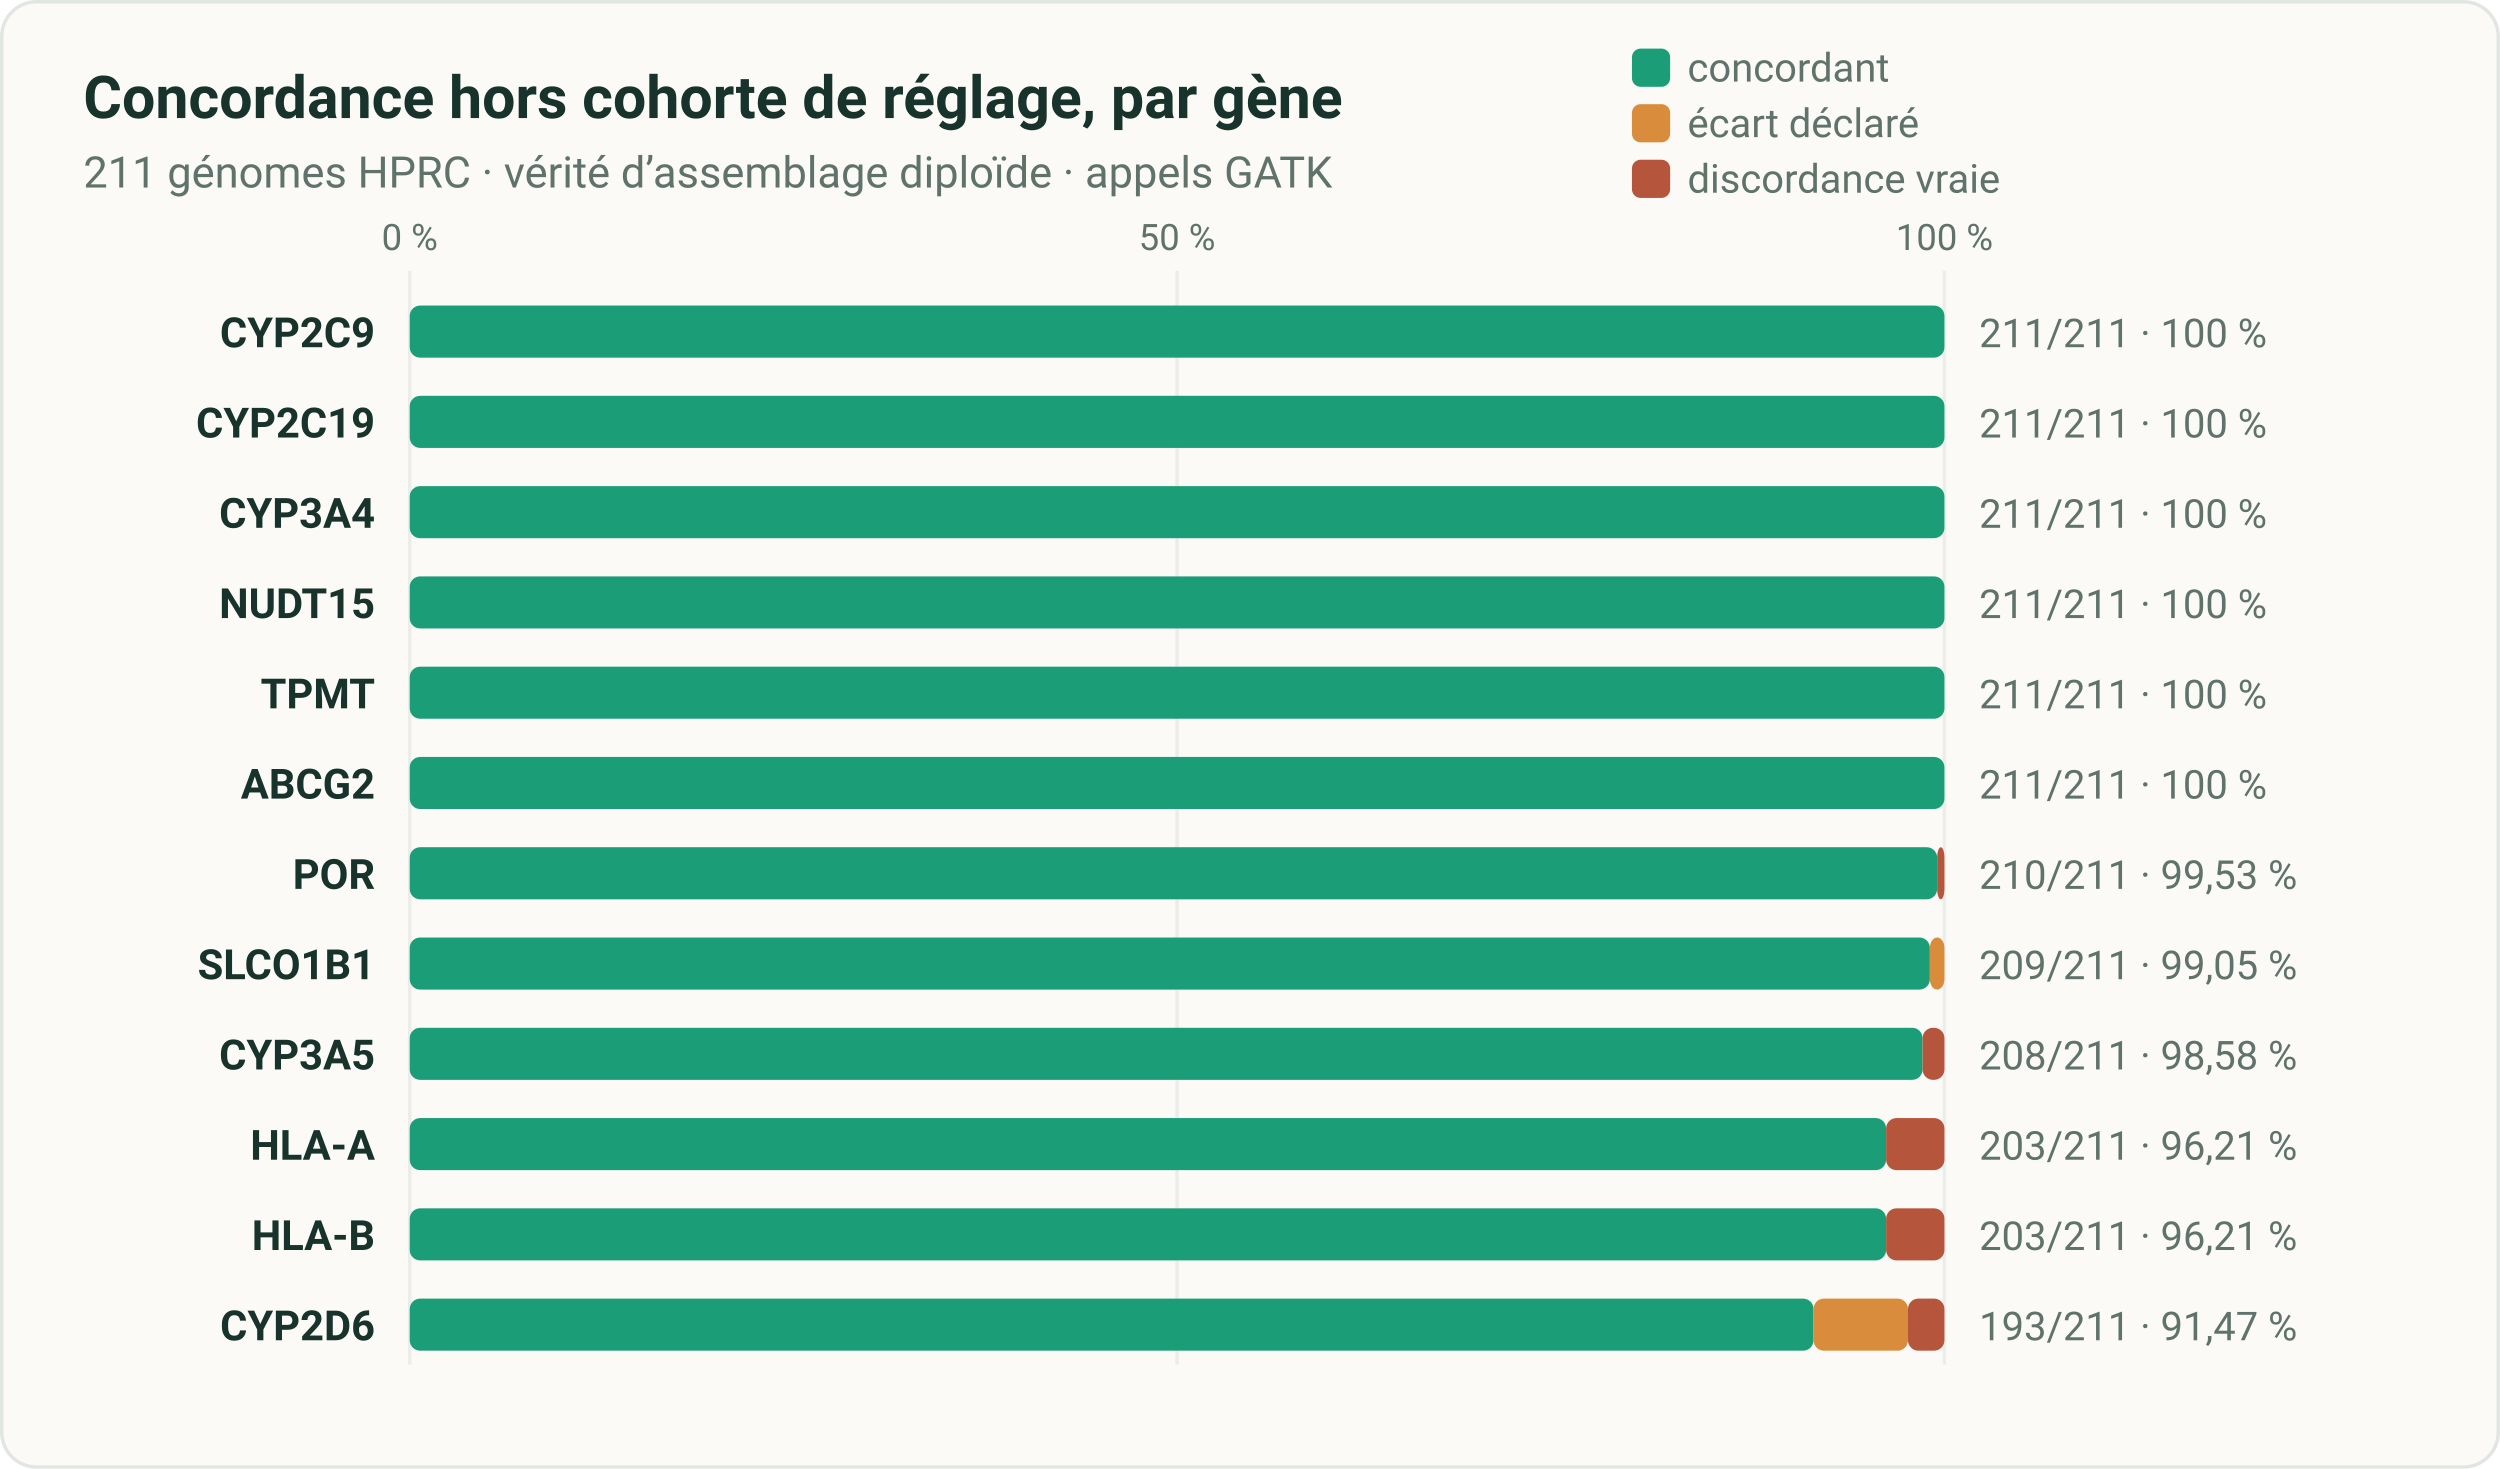
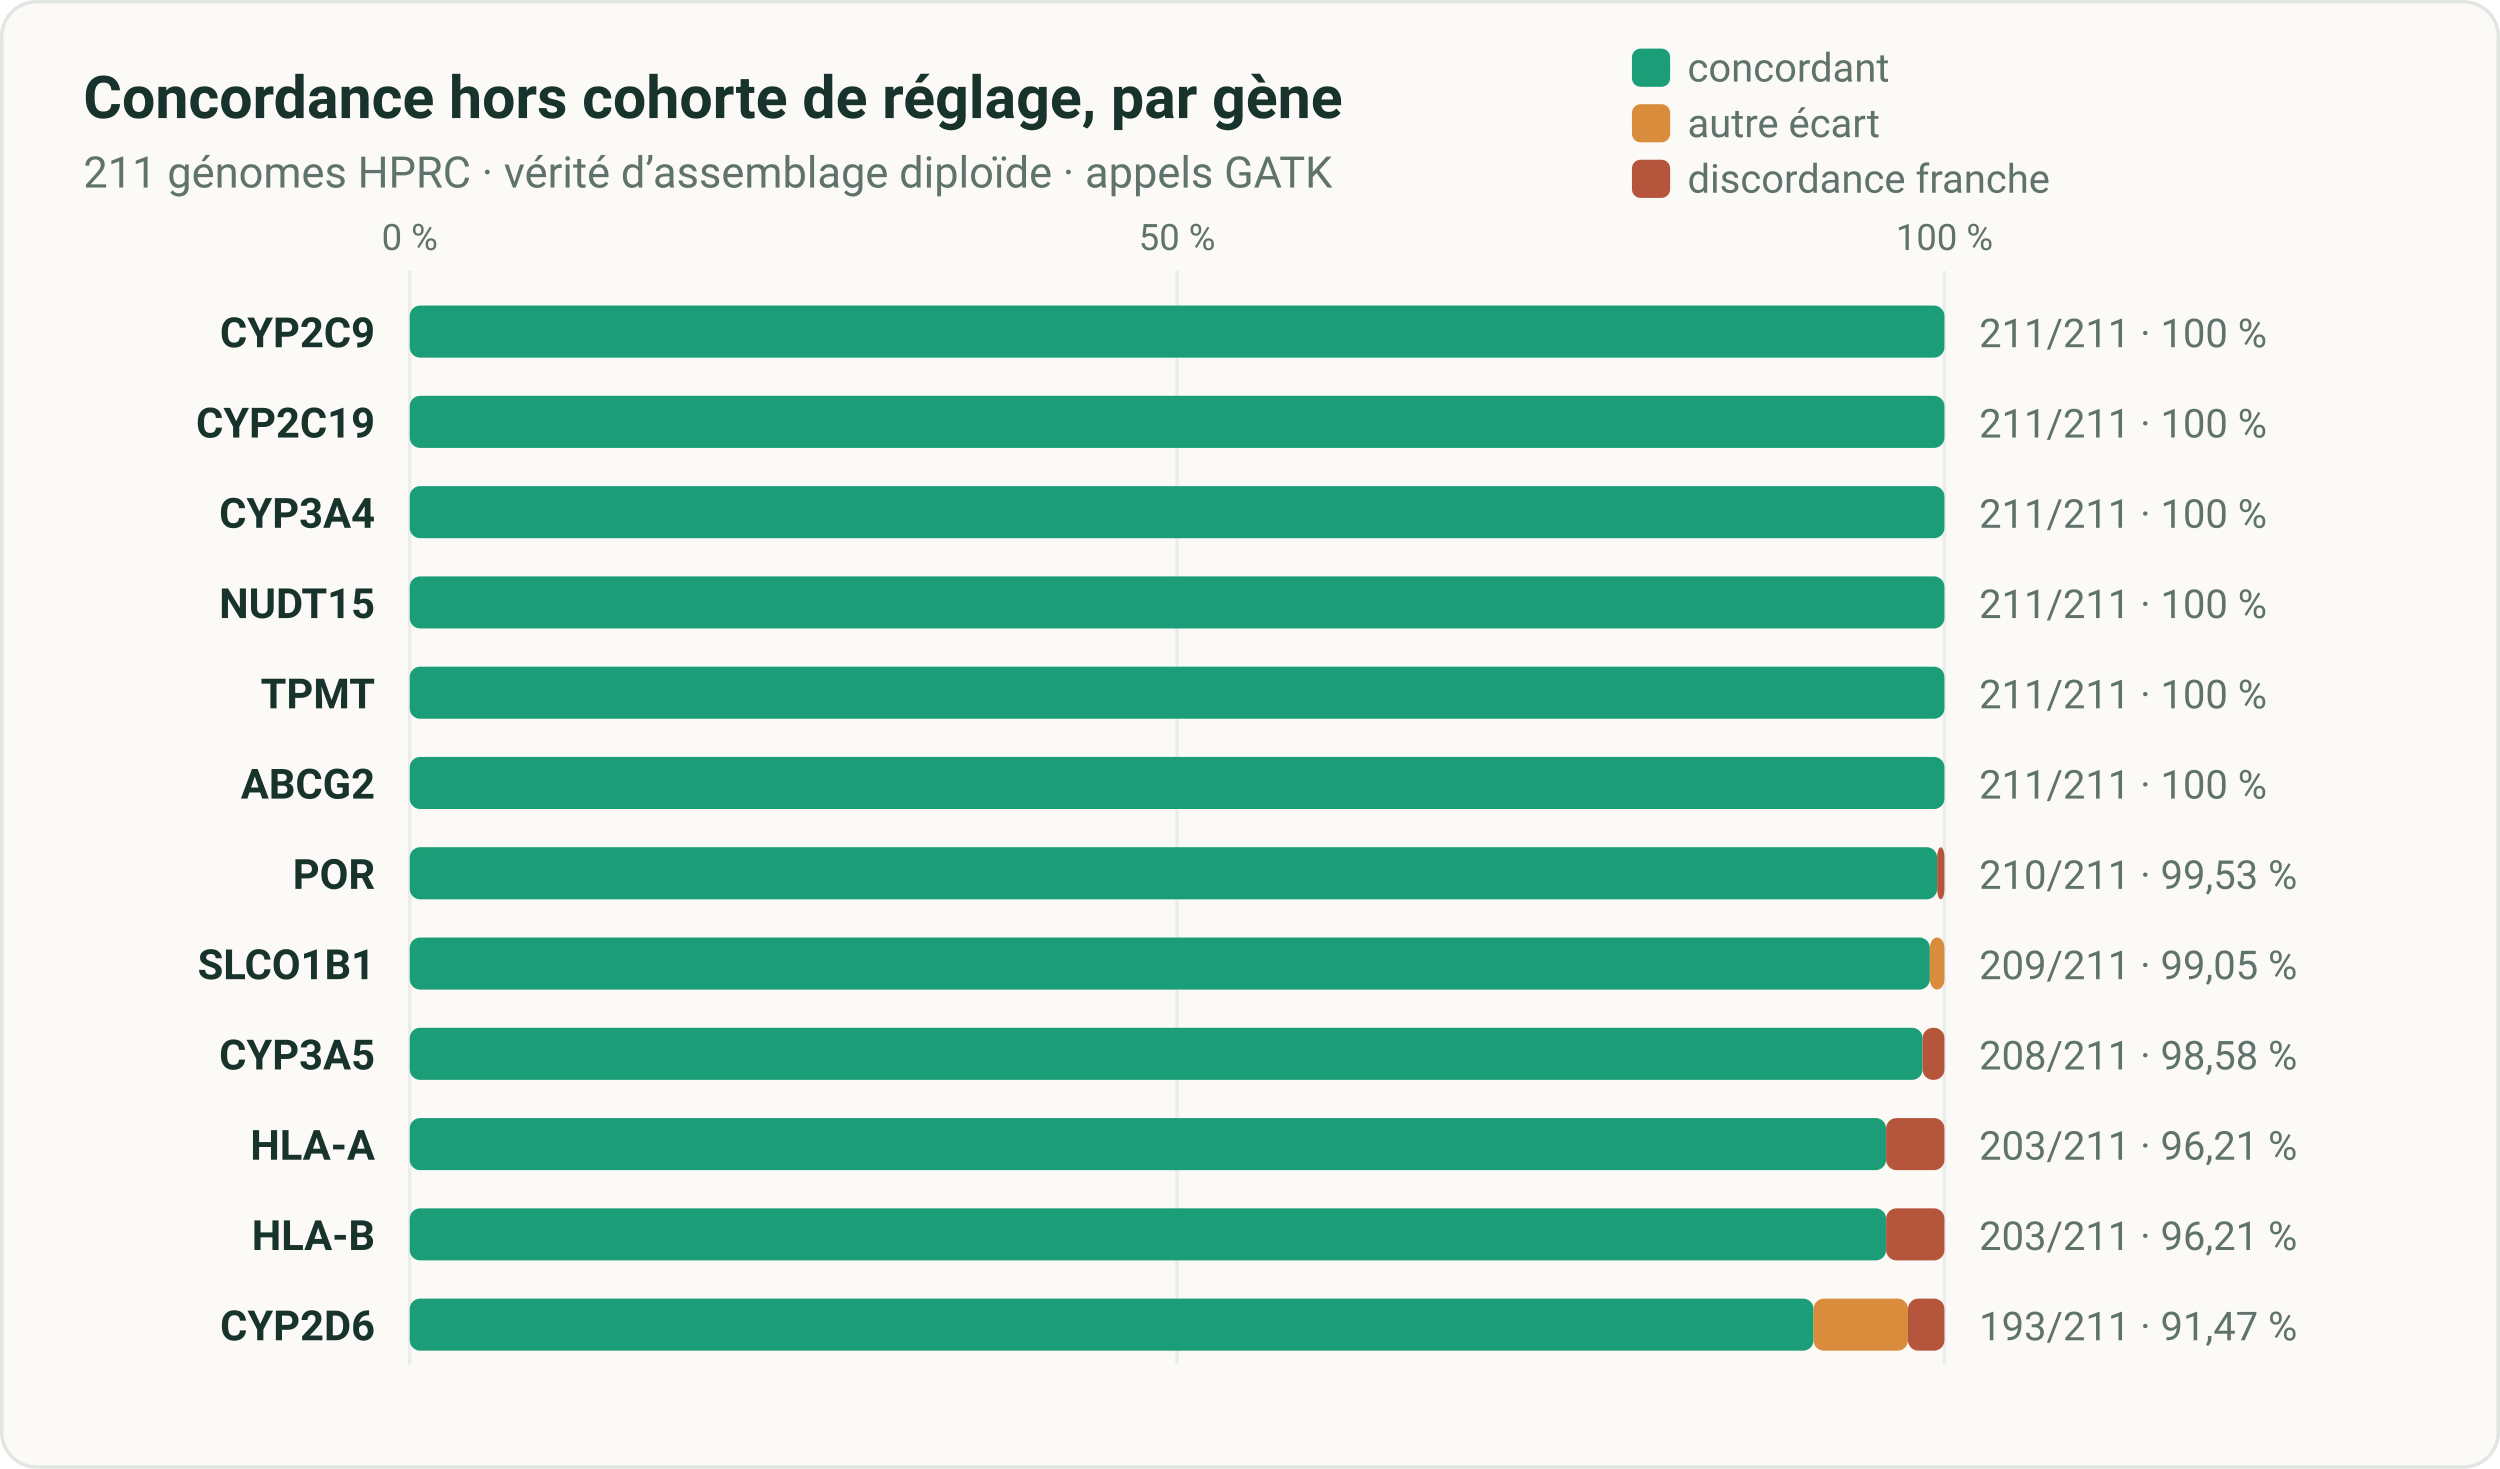
<svg xmlns="http://www.w3.org/2000/svg" viewBox="0 0 720 423" width="720" height="423" font-family="-apple-system,BlinkMacSystemFont,'Segoe UI',Roboto,Helvetica,Arial,sans-serif">
  <rect x="0.5" y="0.5" width="719" height="422" rx="10" fill="#FBFAF7" stroke="#E2E6E3" />
  <text x="24" y="34" font-size="17" font-weight="700" fill="#17332B">Concordance hors cohorte de réglage, par gène</text>
  <text x="24" y="54" font-size="12.5" fill="#5F726B">211 génomes HPRC · vérité d’assemblage diploïde · appels GATK</text>
  <rect x="470" y="14" width="11" height="11" rx="2.5" fill="#1B9E77" />
  <text x="486" y="23.5" font-size="11.5" fill="#5F726B">concordant</text>
  <rect x="470" y="30" width="11" height="11" rx="2.5" fill="#D98C3B" />
-   <text x="486" y="39.5" font-size="11.5" fill="#5F726B">écart déclaré</text>
+   <text x="486" y="39.5" font-size="11.5" fill="#5F726B">autre écart</text>
  <rect x="470" y="46" width="11" height="11" rx="2.5" fill="#B5563C" />
-   <text x="486" y="55.5" font-size="11.5" fill="#5F726B">discordance vraie</text>
+   <text x="486" y="55.5" font-size="11.5" fill="#5F726B">discordance franche</text>
  <line x1="118" y1="78" x2="118" y2="393" stroke="#EAEDEA" />
  <text x="118" y="72" font-size="10.5" fill="#5F726B" text-anchor="middle">0 %</text>
  <line x1="339" y1="78" x2="339" y2="393" stroke="#EAEDEA" />
  <text x="339" y="72" font-size="10.5" fill="#5F726B" text-anchor="middle">50 %</text>
  <line x1="560" y1="78" x2="560" y2="393" stroke="#EAEDEA" />
  <text x="560" y="72" font-size="10.5" fill="#5F726B" text-anchor="middle">100 %</text>
  <text x="108" y="100" font-size="12" fill="#17332B" text-anchor="end" font-weight="600">CYP2C9</text>
  <rect x="118.0" y="88" width="442.0" height="15" rx="3" fill="#1B9E77" />
  <text x="570" y="100" font-size="11.5" fill="#5F726B">211/211  ·  100 %</text>
  <text x="108" y="126" font-size="12" fill="#17332B" text-anchor="end" font-weight="600">CYP2C19</text>
  <rect x="118.0" y="114" width="442.0" height="15" rx="3" fill="#1B9E77" />
  <text x="570" y="126" font-size="11.5" fill="#5F726B">211/211  ·  100 %</text>
  <text x="108" y="152" font-size="12" fill="#17332B" text-anchor="end" font-weight="600">CYP3A4</text>
  <rect x="118.0" y="140" width="442.0" height="15" rx="3" fill="#1B9E77" />
  <text x="570" y="152" font-size="11.5" fill="#5F726B">211/211  ·  100 %</text>
  <text x="108" y="178" font-size="12" fill="#17332B" text-anchor="end" font-weight="600">NUDT15</text>
  <rect x="118.0" y="166" width="442.0" height="15" rx="3" fill="#1B9E77" />
  <text x="570" y="178" font-size="11.5" fill="#5F726B">211/211  ·  100 %</text>
  <text x="108" y="204" font-size="12" fill="#17332B" text-anchor="end" font-weight="600">TPMT</text>
  <rect x="118.0" y="192" width="442.0" height="15" rx="3" fill="#1B9E77" />
  <text x="570" y="204" font-size="11.5" fill="#5F726B">211/211  ·  100 %</text>
  <text x="108" y="230" font-size="12" fill="#17332B" text-anchor="end" font-weight="600">ABCG2</text>
  <rect x="118.0" y="218" width="442.0" height="15" rx="3" fill="#1B9E77" />
  <text x="570" y="230" font-size="11.5" fill="#5F726B">211/211  ·  100 %</text>
  <text x="108" y="256" font-size="12" fill="#17332B" text-anchor="end" font-weight="600">POR</text>
  <rect x="118.0" y="244" width="439.9" height="15" rx="3" fill="#1B9E77" />
  <rect x="557.9" y="244" width="2.1" height="15" rx="3" fill="#B5563C" />
  <text x="570" y="256" font-size="11.5" fill="#5F726B">210/211  ·  99,53 %</text>
  <text x="108" y="282" font-size="12" fill="#17332B" text-anchor="end" font-weight="600">SLCO1B1</text>
  <rect x="118.0" y="270" width="437.8" height="15" rx="3" fill="#1B9E77" />
  <rect x="555.8" y="270" width="4.2" height="15" rx="3" fill="#D98C3B" />
  <text x="570" y="282" font-size="11.5" fill="#5F726B">209/211  ·  99,05 %</text>
  <text x="108" y="308" font-size="12" fill="#17332B" text-anchor="end" font-weight="600">CYP3A5</text>
  <rect x="118.0" y="296" width="435.7" height="15" rx="3" fill="#1B9E77" />
  <rect x="553.7" y="296" width="6.3" height="15" rx="3" fill="#B5563C" />
  <text x="570" y="308" font-size="11.5" fill="#5F726B">208/211  ·  98,58 %</text>
  <text x="108" y="334" font-size="12" fill="#17332B" text-anchor="end" font-weight="600">HLA-A</text>
  <rect x="118.0" y="322" width="425.2" height="15" rx="3" fill="#1B9E77" />
  <rect x="543.2" y="322" width="16.8" height="15" rx="3" fill="#B5563C" />
  <text x="570" y="334" font-size="11.5" fill="#5F726B">203/211  ·  96,21 %</text>
  <text x="108" y="360" font-size="12" fill="#17332B" text-anchor="end" font-weight="600">HLA-B</text>
  <rect x="118.0" y="348" width="425.2" height="15" rx="3" fill="#1B9E77" />
  <rect x="543.2" y="348" width="16.8" height="15" rx="3" fill="#B5563C" />
  <text x="570" y="360" font-size="11.5" fill="#5F726B">203/211  ·  96,21 %</text>
  <text x="108" y="386" font-size="12" fill="#17332B" text-anchor="end" font-weight="600">CYP2D6</text>
  <rect x="118.0" y="374" width="404.3" height="15" rx="3" fill="#1B9E77" />
  <rect x="522.3" y="374" width="27.2" height="15" rx="3" fill="#D98C3B" />
  <rect x="549.5" y="374" width="10.5" height="15" rx="3" fill="#B5563C" />
  <text x="570" y="386" font-size="11.5" fill="#5F726B">193/211  ·  91,47 %</text>
</svg>
